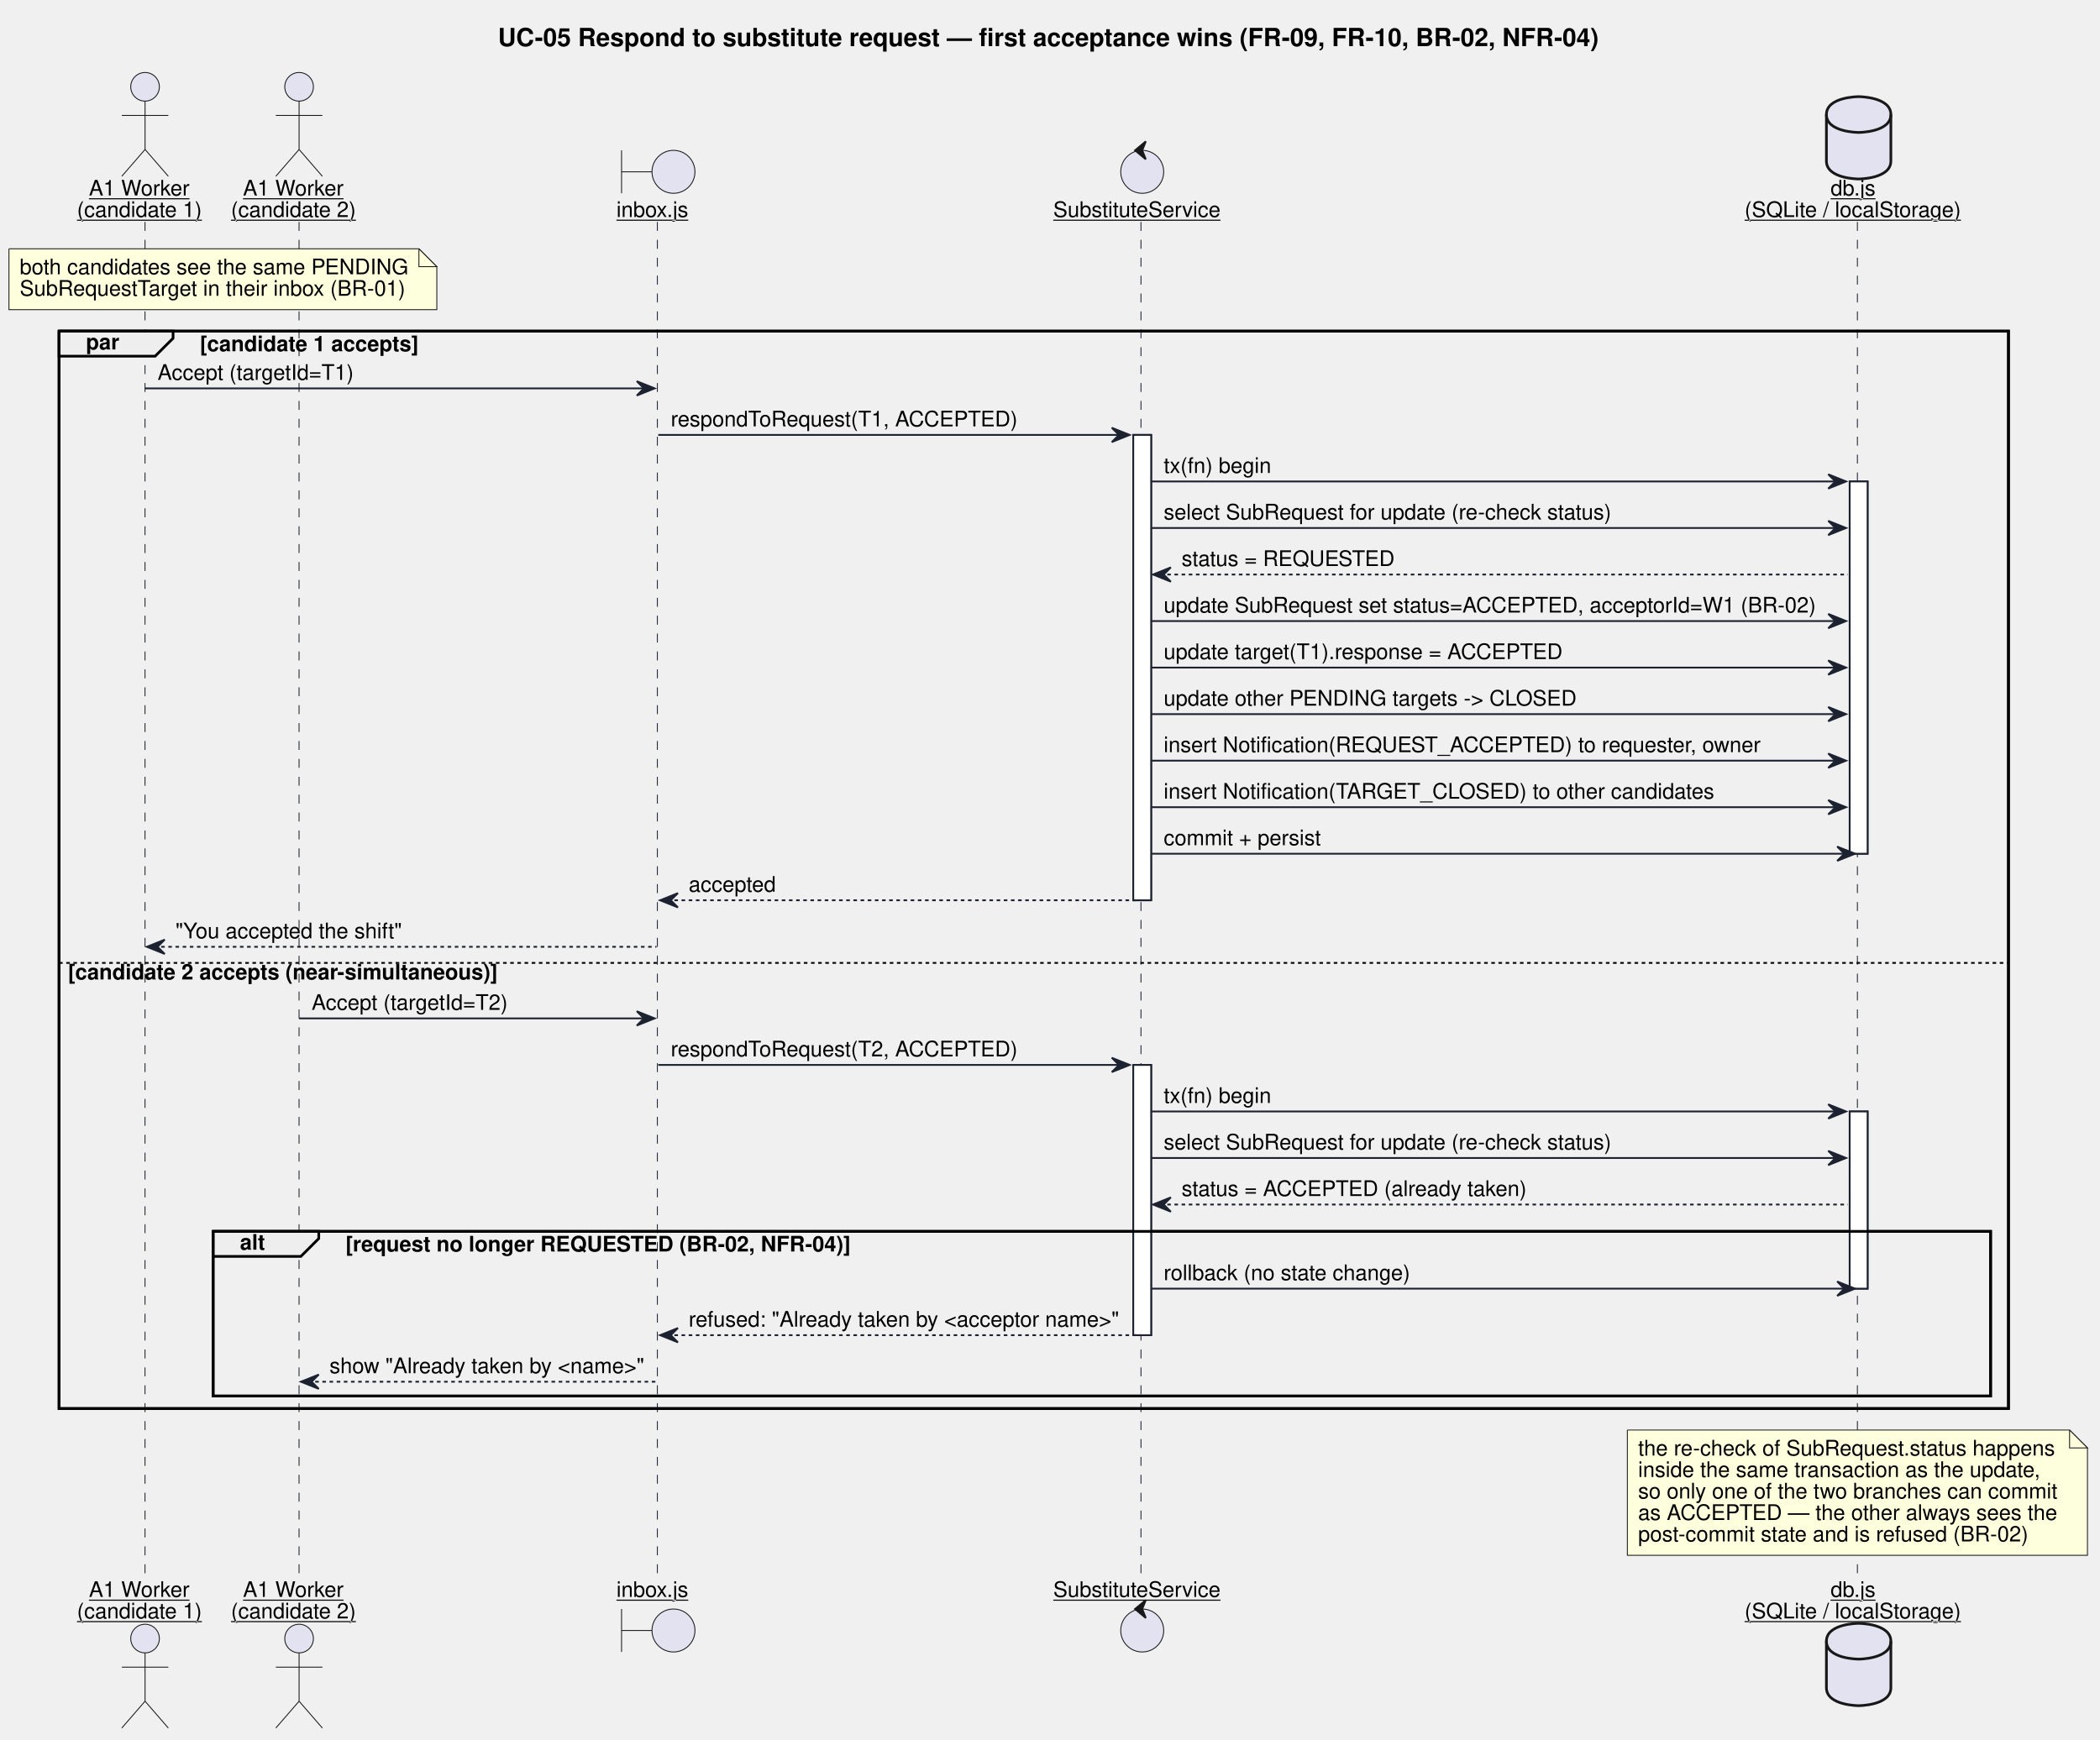
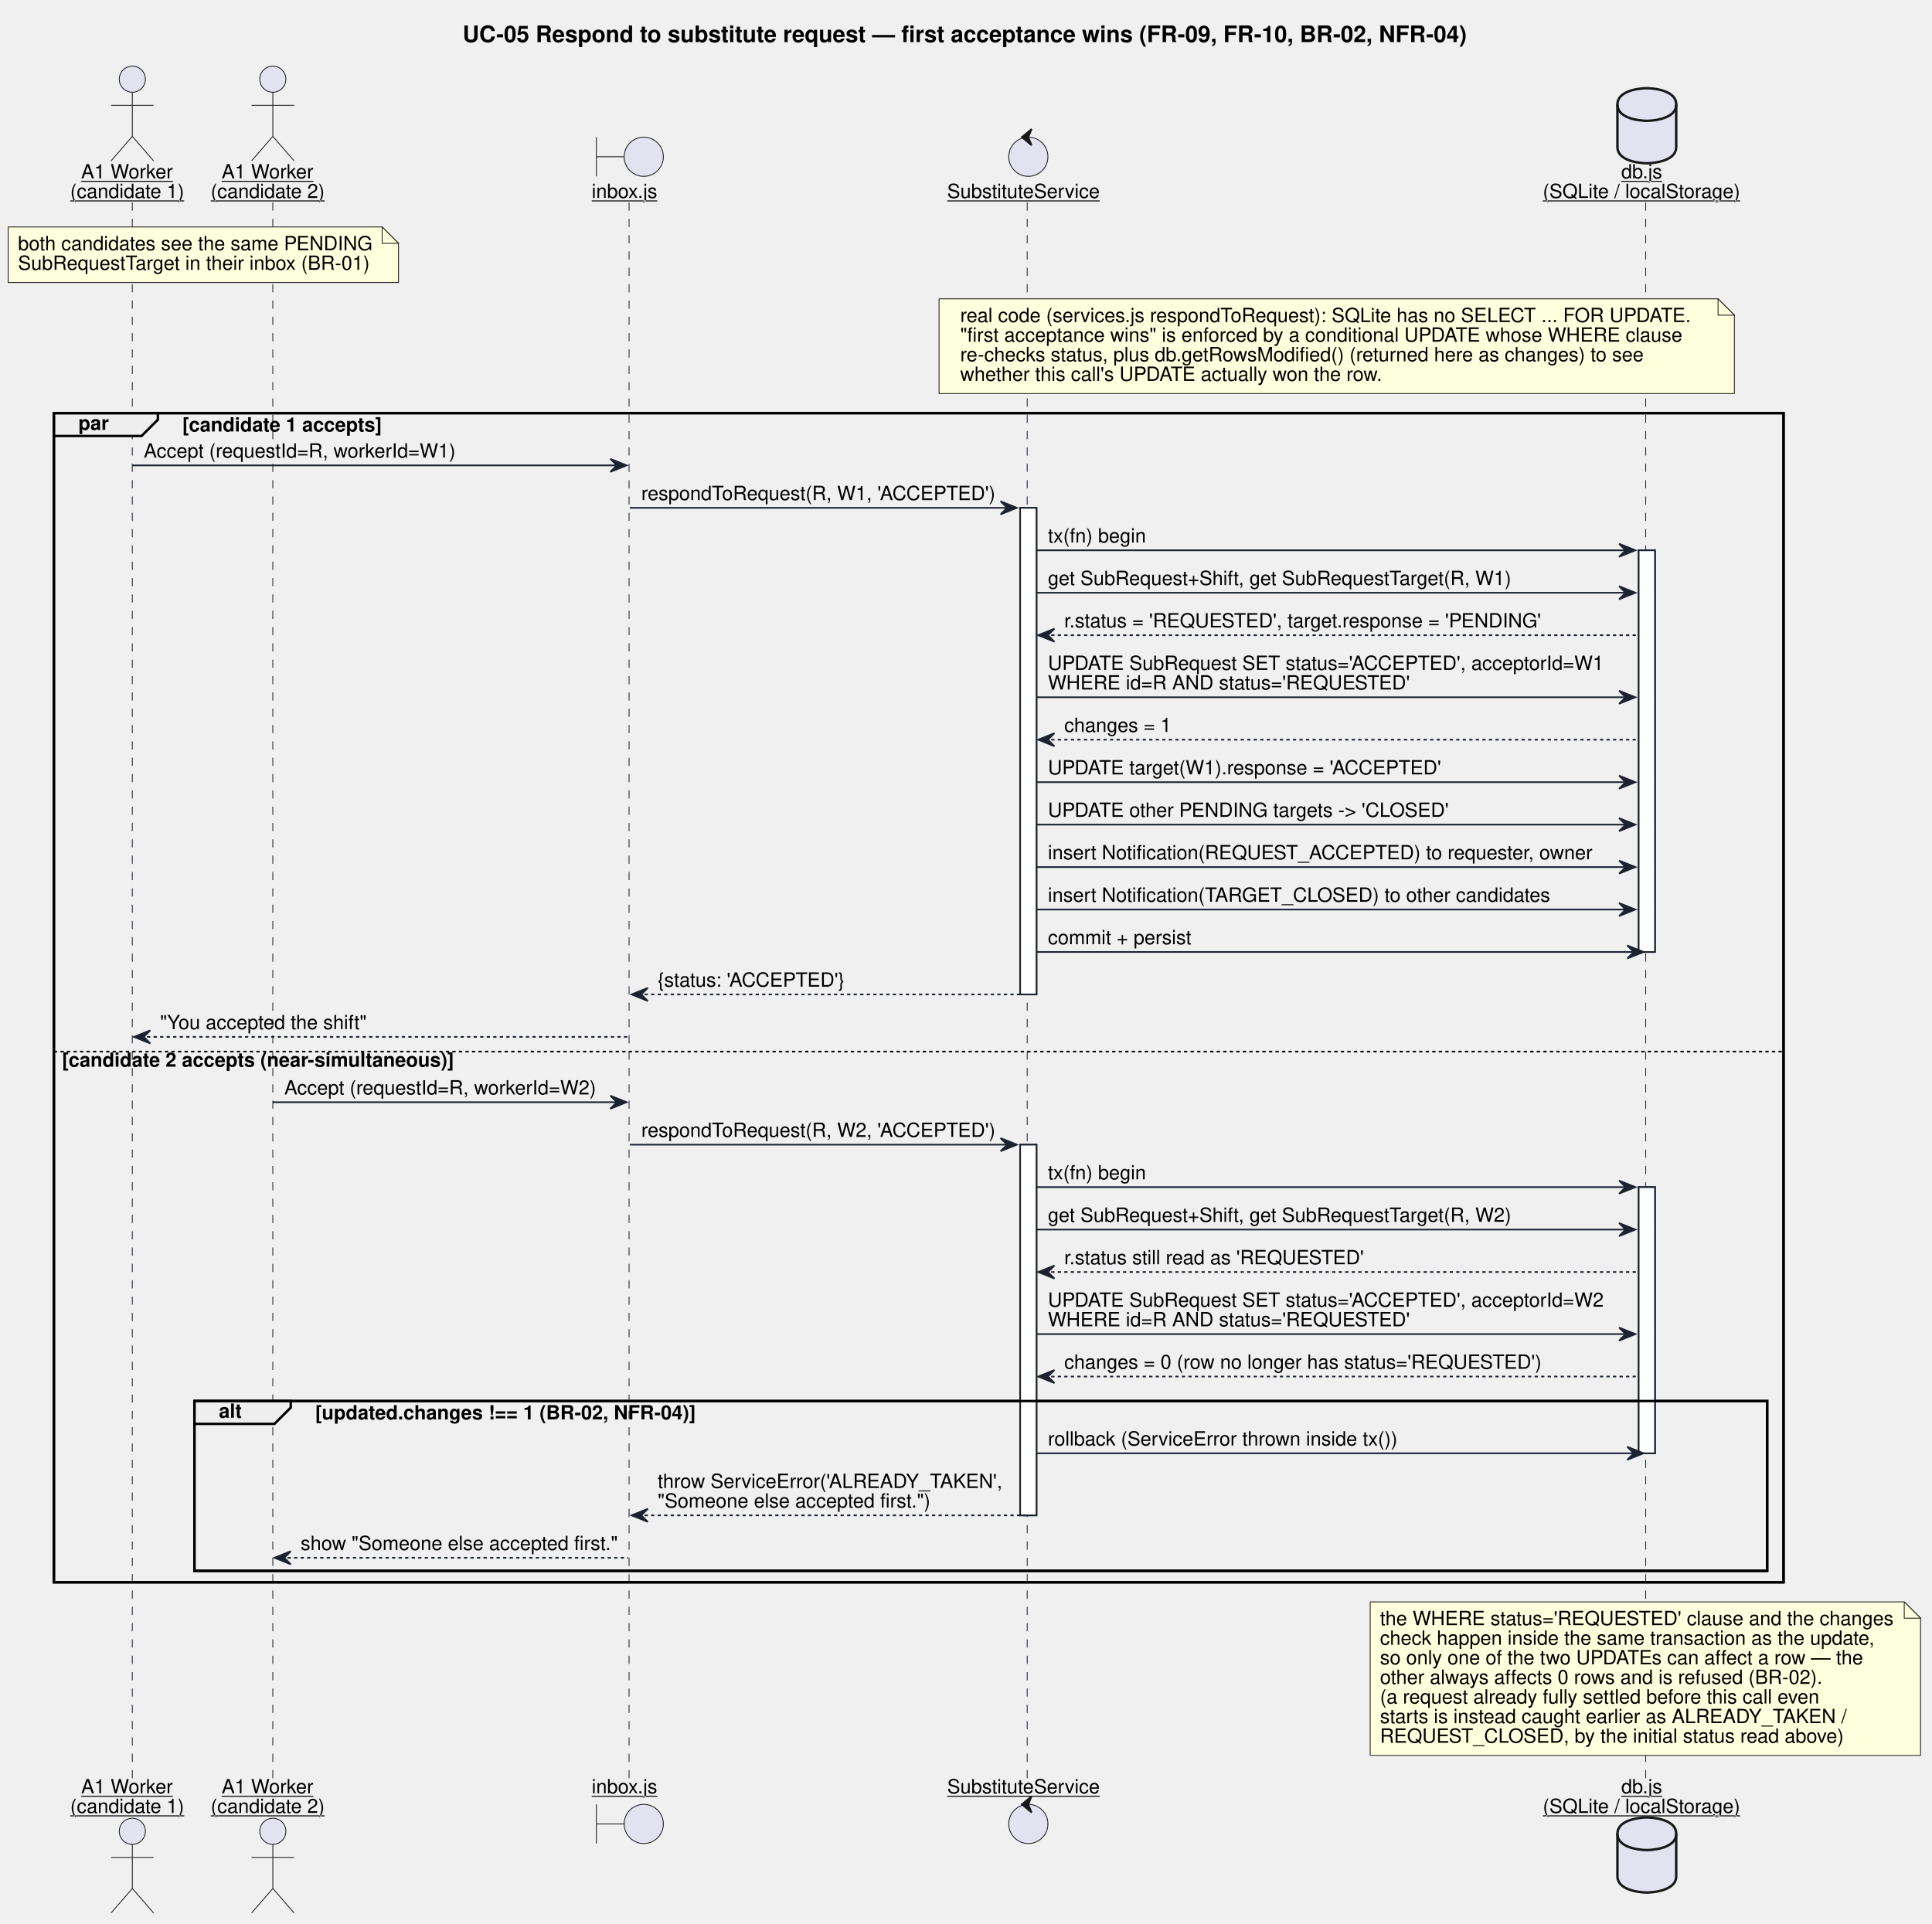
- <svg xmlns="http://www.w3.org/2000/svg" contentStyleType="text/css" data-diagram-type="SEQUENCE" height="972px" preserveAspectRatio="none" style="width:1173px;height:972px;background:#FFFFFF;" version="1.1" viewBox="0 0 1173 972" width="1173px" zoomAndPan="magnify">
+ <svg xmlns="http://www.w3.org/2000/svg" contentStyleType="text/css" data-diagram-type="SEQUENCE" height="1178px" preserveAspectRatio="none" style="width:1183px;height:1178px;background:#FFFFFF;" version="1.1" viewBox="0 0 1183 1178" width="1183px" zoomAndPan="magnify">
  <defs />
  <g>
-     <text fill="#000000" font-family="Helvetica" font-size="14" font-weight="bold" lengthAdjust="spacing" textLength="613.778" x="278.16" y="25.78">UC-05 Respond to substitute request — first acceptance wins (FR-09, FR-10, BR-02, NFR-04)</text>
-     <g>
-       <rect fill="#FFFFFF" height="260" style="stroke:#1C2230;stroke-width:1;" width="10" x="633.008" y="243" />
-     </g>
-     <g>
-       <rect fill="#FFFFFF" height="151" style="stroke:#1C2230;stroke-width:1;" width="10" x="633.008" y="595" />
-     </g>
-     <g>
-       <rect fill="#FFFFFF" height="208" style="stroke:#1C2230;stroke-width:1;" width="10" x="1033.184" y="269" />
-     </g>
-     <g>
-       <rect fill="#FFFFFF" height="99" style="stroke:#1C2230;stroke-width:1;" width="10" x="1033.184" y="621" />
-     </g>
-     <rect fill="none" height="602" style="stroke:#000000;stroke-width:1.5;" width="1088.878" x="33" y="185" />
-     <rect fill="none" height="92" style="stroke:#000000;stroke-width:1.5;" width="992.835" x="119.043" y="688" />
-     <g>
-       <rect fill="#000000" fill-opacity="0" height="760" width="8" x="77.022" y="124" />
-       <line style="stroke:#1C2230;stroke-width:0.5;stroke-dasharray:5.0,5.0;" x1="81" x2="81" y1="124" y2="884" />
-     </g>
-     <g>
-       <rect fill="#000000" fill-opacity="0" height="760" width="8" x="163.065" y="124" />
-       <line style="stroke:#1C2230;stroke-width:0.5;stroke-dasharray:5.0,5.0;" x1="167.043" x2="167.043" y1="124" y2="884" />
-     </g>
-     <g>
-       <rect fill="#000000" fill-opacity="0" height="760" width="8" x="363.684" y="124" />
-       <line style="stroke:#1C2230;stroke-width:0.5;stroke-dasharray:5.0,5.0;" x1="367.184" x2="367.184" y1="124" y2="884" />
-     </g>
-     <g>
-       <rect fill="#000000" fill-opacity="0" height="760" width="8" x="634.008" y="124" />
-       <line style="stroke:#1C2230;stroke-width:0.5;stroke-dasharray:5.0,5.0;" x1="637.317" x2="637.317" y1="124" y2="884" />
-     </g>
-     <g>
-       <rect fill="#000000" fill-opacity="0" height="760" width="8" x="1034.184" y="124" />
-       <line style="stroke:#1C2230;stroke-width:0.5;stroke-dasharray:5.0,5.0;" x1="1037.489" x2="1037.489" y1="124" y2="884" />
+     <text fill="#000000" font-family="Helvetica" font-size="14" font-weight="bold" lengthAdjust="spacing" textLength="613.778" x="283.308" y="25.78">UC-05 Respond to substitute request — first acceptance wins (FR-09, FR-10, BR-02, NFR-04)</text>
+     <g>
+       <rect fill="#FFFFFF" height="298" style="stroke:#1C2230;stroke-width:1;" width="10" x="624.668" y="311" />
+     </g>
+     <g>
+       <rect fill="#FFFFFF" height="227" style="stroke:#1C2230;stroke-width:1;" width="10" x="624.668" y="701" />
+     </g>
+     <g>
+       <rect fill="#FFFFFF" height="246" style="stroke:#1C2230;stroke-width:1;" width="10" x="1003.387" y="337" />
+     </g>
+     <g>
+       <rect fill="#FFFFFF" height="163" style="stroke:#1C2230;stroke-width:1;" width="10" x="1003.387" y="727" />
+     </g>
+     <rect fill="none" height="716" style="stroke:#000000;stroke-width:1.5;" width="1059.081" x="33" y="253" />
+     <rect fill="none" height="104" style="stroke:#000000;stroke-width:1.5;" width="963.038" x="119.043" y="858" />
+     <g>
+       <rect fill="#000000" fill-opacity="0" height="966" width="8" x="77.022" y="124" />
+       <line style="stroke:#1C2230;stroke-width:0.5;stroke-dasharray:5.0,5.0;" x1="81" x2="81" y1="124" y2="1090" />
+     </g>
+     <g>
+       <rect fill="#000000" fill-opacity="0" height="966" width="8" x="163.065" y="124" />
+       <line style="stroke:#1C2230;stroke-width:0.5;stroke-dasharray:5.0,5.0;" x1="167.043" x2="167.043" y1="124" y2="1090" />
+     </g>
+     <g>
+       <rect fill="#000000" fill-opacity="0" height="966" width="8" x="381.684" y="124" />
+       <line style="stroke:#1C2230;stroke-width:0.5;stroke-dasharray:5.0,5.0;" x1="385.184" x2="385.184" y1="124" y2="1090" />
+     </g>
+     <g>
+       <rect fill="#000000" fill-opacity="0" height="966" width="8" x="625.668" y="124" />
+       <line style="stroke:#1C2230;stroke-width:0.5;stroke-dasharray:5.0,5.0;" x1="628.977" x2="628.977" y1="124" y2="1090" />
+     </g>
+     <g>
+       <rect fill="#000000" fill-opacity="0" height="966" width="8" x="1004.387" y="124" />
+       <line style="stroke:#1C2230;stroke-width:0.5;stroke-dasharray:5.0,5.0;" x1="1007.692" x2="1007.692" y1="124" y2="1090" />
    </g>
    <g class="participant participant-head" data-participant="W1">
      <text fill="#000000" font-family="Helvetica" font-size="12" lengthAdjust="spacing" text-decoration="underline" textLength="56.678" x="49.683" y="109.24">A1 Worker</text>
      <text fill="#000000" font-family="Helvetica" font-size="12" lengthAdjust="spacing" text-decoration="underline" textLength="70.043" x="43" y="121.24">(candidate 1)</text>
      <ellipse cx="81.022" cy="48.5" fill="#E2E2F0" rx="8" ry="8" style="stroke:#181818;stroke-width:0.5;" />
      <path d="M81.022,56.5 L81.022,83.5 M68.022,64.5 L94.022,64.5 M81.022,83.5 L68.022,98.5 M81.022,83.5 L94.022,98.5" fill="none" style="stroke:#181818;stroke-width:0.5;" />
    </g>
    <g class="participant participant-tail" data-participant="W1">
-       <text fill="#000000" font-family="Helvetica" font-size="12" lengthAdjust="spacing" text-decoration="underline" textLength="56.678" x="49.683" y="892.24">A1 Worker</text>
-       <text fill="#000000" font-family="Helvetica" font-size="12" lengthAdjust="spacing" text-decoration="underline" textLength="70.043" x="43" y="904.24">(candidate 1)</text>
-       <ellipse cx="81.022" cy="915.5" fill="#E2E2F0" rx="8" ry="8" style="stroke:#181818;stroke-width:0.5;" />
-       <path d="M81.022,923.5 L81.022,950.5 M68.022,931.5 L94.022,931.5 M81.022,950.5 L68.022,965.5 M81.022,950.5 L94.022,965.5" fill="none" style="stroke:#181818;stroke-width:0.5;" />
+       <text fill="#000000" font-family="Helvetica" font-size="12" lengthAdjust="spacing" text-decoration="underline" textLength="56.678" x="49.683" y="1098.24">A1 Worker</text>
+       <text fill="#000000" font-family="Helvetica" font-size="12" lengthAdjust="spacing" text-decoration="underline" textLength="70.043" x="43" y="1110.24">(candidate 1)</text>
+       <ellipse cx="81.022" cy="1121.5" fill="#E2E2F0" rx="8" ry="8" style="stroke:#181818;stroke-width:0.5;" />
+       <path d="M81.022,1129.5 L81.022,1156.5 M68.022,1137.5 L94.022,1137.5 M81.022,1156.5 L68.022,1171.5 M81.022,1156.5 L94.022,1171.5" fill="none" style="stroke:#181818;stroke-width:0.5;" />
    </g>
    <g class="participant participant-head" data-participant="W2">
      <text fill="#000000" font-family="Helvetica" font-size="12" lengthAdjust="spacing" text-decoration="underline" textLength="56.678" x="135.726" y="109.24">A1 Worker</text>
      <text fill="#000000" font-family="Helvetica" font-size="12" lengthAdjust="spacing" text-decoration="underline" textLength="70.043" x="129.043" y="121.24">(candidate 2)</text>
      <ellipse cx="167.065" cy="48.5" fill="#E2E2F0" rx="8" ry="8" style="stroke:#181818;stroke-width:0.5;" />
      <path d="M167.065,56.5 L167.065,83.5 M154.065,64.5 L180.065,64.5 M167.065,83.5 L154.065,98.5 M167.065,83.5 L180.065,98.5" fill="none" style="stroke:#181818;stroke-width:0.5;" />
    </g>
    <g class="participant participant-tail" data-participant="W2">
-       <text fill="#000000" font-family="Helvetica" font-size="12" lengthAdjust="spacing" text-decoration="underline" textLength="56.678" x="135.726" y="892.24">A1 Worker</text>
-       <text fill="#000000" font-family="Helvetica" font-size="12" lengthAdjust="spacing" text-decoration="underline" textLength="70.043" x="129.043" y="904.24">(candidate 2)</text>
-       <ellipse cx="167.065" cy="915.5" fill="#E2E2F0" rx="8" ry="8" style="stroke:#181818;stroke-width:0.5;" />
-       <path d="M167.065,923.5 L167.065,950.5 M154.065,931.5 L180.065,931.5 M167.065,950.5 L154.065,965.5 M167.065,950.5 L180.065,965.5" fill="none" style="stroke:#181818;stroke-width:0.5;" />
+       <text fill="#000000" font-family="Helvetica" font-size="12" lengthAdjust="spacing" text-decoration="underline" textLength="56.678" x="135.726" y="1098.24">A1 Worker</text>
+       <text fill="#000000" font-family="Helvetica" font-size="12" lengthAdjust="spacing" text-decoration="underline" textLength="70.043" x="129.043" y="1110.24">(candidate 2)</text>
+       <ellipse cx="167.065" cy="1121.5" fill="#E2E2F0" rx="8" ry="8" style="stroke:#181818;stroke-width:0.5;" />
+       <path d="M167.065,1129.5 L167.065,1156.5 M154.065,1137.5 L180.065,1137.5 M167.065,1156.5 L154.065,1171.5 M167.065,1156.5 L180.065,1171.5" fill="none" style="stroke:#181818;stroke-width:0.5;" />
    </g>
    <g class="participant participant-head" data-participant="UI">
-       <text fill="#000000" font-family="Helvetica" font-size="12" lengthAdjust="spacing" text-decoration="underline" textLength="40.688" x="344.34" y="121.24">inbox.js</text>
-       <path d="M347.184,84 L347.184,108 M347.184,96 L364.184,96" fill="none" style="stroke:#181818;stroke-width:0.5;" />
-       <ellipse cx="376.184" cy="96" fill="#E2E2F0" rx="12" ry="12" style="stroke:#181818;stroke-width:0.5;" />
+       <text fill="#000000" font-family="Helvetica" font-size="12" lengthAdjust="spacing" text-decoration="underline" textLength="40.688" x="362.34" y="121.24">inbox.js</text>
+       <path d="M365.184,84 L365.184,108 M365.184,96 L382.184,96" fill="none" style="stroke:#181818;stroke-width:0.5;" />
+       <ellipse cx="394.184" cy="96" fill="#E2E2F0" rx="12" ry="12" style="stroke:#181818;stroke-width:0.5;" />
    </g>
    <g class="participant participant-tail" data-participant="UI">
-       <text fill="#000000" font-family="Helvetica" font-size="12" lengthAdjust="spacing" text-decoration="underline" textLength="40.688" x="344.34" y="892.24">inbox.js</text>
-       <path d="M347.184,899 L347.184,923 M347.184,911 L364.184,911" fill="none" style="stroke:#181818;stroke-width:0.5;" />
-       <ellipse cx="376.184" cy="911" fill="#E2E2F0" rx="12" ry="12" style="stroke:#181818;stroke-width:0.5;" />
+       <text fill="#000000" font-family="Helvetica" font-size="12" lengthAdjust="spacing" text-decoration="underline" textLength="40.688" x="362.34" y="1098.24">inbox.js</text>
+       <path d="M365.184,1105 L365.184,1129 M365.184,1117 L382.184,1117" fill="none" style="stroke:#181818;stroke-width:0.5;" />
+       <ellipse cx="394.184" cy="1117" fill="#E2E2F0" rx="12" ry="12" style="stroke:#181818;stroke-width:0.5;" />
    </g>
    <g class="participant participant-head" data-participant="Svc">
-       <text fill="#000000" font-family="Helvetica" font-size="12" lengthAdjust="spacing" text-decoration="underline" textLength="93.381" x="588.317" y="121.24">SubstituteService</text>
-       <ellipse cx="638.008" cy="96" fill="#E2E2F0" rx="12" ry="12" style="stroke:#181818;stroke-width:0.5;" />
-       <polygon fill="#181818" points="634.008,84,640.008,79,638.008,84,640.008,89,634.008,84" style="stroke:#181818;stroke-width:1;" />
+       <text fill="#000000" font-family="Helvetica" font-size="12" lengthAdjust="spacing" text-decoration="underline" textLength="93.381" x="579.977" y="121.24">SubstituteService</text>
+       <ellipse cx="629.668" cy="96" fill="#E2E2F0" rx="12" ry="12" style="stroke:#181818;stroke-width:0.5;" />
+       <polygon fill="#181818" points="625.668,84,631.668,79,629.668,84,631.668,89,625.668,84" style="stroke:#181818;stroke-width:1;" />
    </g>
    <g class="participant participant-tail" data-participant="Svc">
-       <text fill="#000000" font-family="Helvetica" font-size="12" lengthAdjust="spacing" text-decoration="underline" textLength="93.381" x="588.317" y="892.24">SubstituteService</text>
-       <ellipse cx="638.008" cy="911" fill="#E2E2F0" rx="12" ry="12" style="stroke:#181818;stroke-width:0.5;" />
-       <polygon fill="#181818" points="634.008,899,640.008,894,638.008,899,640.008,904,634.008,899" style="stroke:#181818;stroke-width:1;" />
+       <text fill="#000000" font-family="Helvetica" font-size="12" lengthAdjust="spacing" text-decoration="underline" textLength="93.381" x="579.977" y="1098.24">SubstituteService</text>
+       <ellipse cx="629.668" cy="1117" fill="#E2E2F0" rx="12" ry="12" style="stroke:#181818;stroke-width:0.5;" />
+       <polygon fill="#181818" points="625.668,1105,631.668,1100,629.668,1105,631.668,1110,625.668,1105" style="stroke:#181818;stroke-width:1;" />
    </g>
    <g class="participant participant-head" data-participant="DB">
-       <text fill="#000000" font-family="Helvetica" font-size="12" lengthAdjust="spacing" text-decoration="underline" textLength="25.348" x="1022.51" y="109.24">db.js</text>
-       <text fill="#000000" font-family="Helvetica" font-size="12" lengthAdjust="spacing" text-decoration="underline" textLength="121.389" x="974.489" y="121.24">(SQLite / localStorage)</text>
-       <path d="M1020.184,64 C1020.184,54 1038.184,54 1038.184,54 C1038.184,54 1056.184,54 1056.184,64 L1056.184,90 C1056.184,100 1038.184,100 1038.184,100 C1038.184,100 1020.184,100 1020.184,90 L1020.184,64" fill="#E2E2F0" style="stroke:#181818;stroke-width:1.5;" />
-       <path d="M1020.184,64 C1020.184,74 1038.184,74 1038.184,74 C1038.184,74 1056.184,74 1056.184,64" fill="none" style="stroke:#181818;stroke-width:1.5;" />
+       <text fill="#000000" font-family="Helvetica" font-size="12" lengthAdjust="spacing" text-decoration="underline" textLength="25.348" x="992.713" y="109.24">db.js</text>
+       <text fill="#000000" font-family="Helvetica" font-size="12" lengthAdjust="spacing" text-decoration="underline" textLength="121.389" x="944.692" y="121.24">(SQLite / localStorage)</text>
+       <path d="M990.387,64 C990.387,54 1008.387,54 1008.387,54 C1008.387,54 1026.387,54 1026.387,64 L1026.387,90 C1026.387,100 1008.387,100 1008.387,100 C1008.387,100 990.387,100 990.387,90 L990.387,64" fill="#E2E2F0" style="stroke:#181818;stroke-width:1.5;" />
+       <path d="M990.387,64 C990.387,74 1008.387,74 1008.387,74 C1008.387,74 1026.387,74 1026.387,64" fill="none" style="stroke:#181818;stroke-width:1.5;" />
    </g>
    <g class="participant participant-tail" data-participant="DB">
-       <text fill="#000000" font-family="Helvetica" font-size="12" lengthAdjust="spacing" text-decoration="underline" textLength="25.348" x="1022.51" y="892.24">db.js</text>
-       <text fill="#000000" font-family="Helvetica" font-size="12" lengthAdjust="spacing" text-decoration="underline" textLength="121.389" x="974.489" y="904.24">(SQLite / localStorage)</text>
-       <path d="M1020.184,917 C1020.184,907 1038.184,907 1038.184,907 C1038.184,907 1056.184,907 1056.184,917 L1056.184,943 C1056.184,953 1038.184,953 1038.184,953 C1038.184,953 1020.184,953 1020.184,943 L1020.184,917" fill="#E2E2F0" style="stroke:#181818;stroke-width:1.5;" />
-       <path d="M1020.184,917 C1020.184,927 1038.184,927 1038.184,927 C1038.184,927 1056.184,927 1056.184,917" fill="none" style="stroke:#181818;stroke-width:1.5;" />
-     </g>
-     <g>
-       <rect fill="#FFFFFF" height="260" style="stroke:#1C2230;stroke-width:1;" width="10" x="633.008" y="243" />
-     </g>
-     <g>
-       <rect fill="#FFFFFF" height="151" style="stroke:#1C2230;stroke-width:1;" width="10" x="633.008" y="595" />
-     </g>
-     <g>
-       <rect fill="#FFFFFF" height="208" style="stroke:#1C2230;stroke-width:1;" width="10" x="1033.184" y="269" />
-     </g>
-     <g>
-       <rect fill="#FFFFFF" height="99" style="stroke:#1C2230;stroke-width:1;" width="10" x="1033.184" y="621" />
+       <text fill="#000000" font-family="Helvetica" font-size="12" lengthAdjust="spacing" text-decoration="underline" textLength="25.348" x="992.713" y="1098.24">db.js</text>
+       <text fill="#000000" font-family="Helvetica" font-size="12" lengthAdjust="spacing" text-decoration="underline" textLength="121.389" x="944.692" y="1110.24">(SQLite / localStorage)</text>
+       <path d="M990.387,1123 C990.387,1113 1008.387,1113 1008.387,1113 C1008.387,1113 1026.387,1113 1026.387,1123 L1026.387,1149 C1026.387,1159 1008.387,1159 1008.387,1159 C1008.387,1159 990.387,1159 990.387,1149 L990.387,1123" fill="#E2E2F0" style="stroke:#181818;stroke-width:1.5;" />
+       <path d="M990.387,1123 C990.387,1133 1008.387,1133 1008.387,1133 C1008.387,1133 1026.387,1133 1026.387,1123" fill="none" style="stroke:#181818;stroke-width:1.5;" />
+     </g>
+     <g>
+       <rect fill="#FFFFFF" height="298" style="stroke:#1C2230;stroke-width:1;" width="10" x="624.668" y="311" />
+     </g>
+     <g>
+       <rect fill="#FFFFFF" height="227" style="stroke:#1C2230;stroke-width:1;" width="10" x="624.668" y="701" />
+     </g>
+     <g>
+       <rect fill="#FFFFFF" height="246" style="stroke:#1C2230;stroke-width:1;" width="10" x="1003.387" y="337" />
+     </g>
+     <g>
+       <rect fill="#FFFFFF" height="163" style="stroke:#1C2230;stroke-width:1;" width="10" x="1003.387" y="727" />
    </g>
    <path d="M5,139 L5,173 L244,173 L244,149 L234,139 L5,139" fill="#FEFFDD" style="stroke:#181818;stroke-width:0.5;" />
    <path d="M234,139 L234,149 L244,149 L234,139" fill="#FEFFDD" style="stroke:#181818;stroke-width:0.5;" />
    <text fill="#000000" font-family="Helvetica" font-size="12" lengthAdjust="spacing" textLength="218.115" x="11" y="153.24">both candidates see the same PENDING</text>
    <text fill="#000000" font-family="Helvetica" font-size="12" lengthAdjust="spacing" textLength="217.441" x="11" y="165.24">SubRequestTarget in their inbox (BR-01)</text>
-     <path d="M33,185 L96.674,185 L96.674,189 L86.674,199 L33,199 L33,185" fill="#EEEEEE" style="stroke:#000000;stroke-width:1.5;" />
-     <rect fill="none" height="602" style="stroke:#000000;stroke-width:1.5;" width="1088.878" x="33" y="185" />
-     <text fill="#000000" font-family="Helvetica" font-size="12" font-weight="bold" lengthAdjust="spacing" textLength="18.674" x="48" y="195.24">par</text>
-     <text fill="#000000" font-family="Helvetica" font-size="12" font-weight="bold" lengthAdjust="spacing" textLength="122.045" x="111.674" y="196.24">[candidate 1 accepts]</text>
+     <path d="M575,183 L575,241 L1062,241 L1062,193 L1052,183 L575,183" fill="#FEFFDD" style="stroke:#181818;stroke-width:0.5;" />
+     <path d="M1052,183 L1052,193 L1062,193 L1052,183" fill="#FEFFDD" style="stroke:#181818;stroke-width:0.5;" />
+     <text fill="#000000" font-family="Helvetica" font-size="12" lengthAdjust="spacing" textLength="452.174" x="587.965" y="197.24">real code (services.js respondToRequest): SQLite has no SELECT ... FOR UPDATE.</text>
+     <text fill="#000000" font-family="Helvetica" font-size="12" lengthAdjust="spacing" textLength="444.709" x="587.965" y="209.24">"first acceptance wins" is enforced by a conditional UPDATE whose WHERE clause</text>
+     <text fill="#000000" font-family="Helvetica" font-size="12" lengthAdjust="spacing" textLength="420.205" x="587.965" y="221.24">re-checks status, plus db.getRowsModified() (returned here as changes) to see</text>
+     <text fill="#000000" font-family="Helvetica" font-size="12" lengthAdjust="spacing" textLength="261.727" x="587.965" y="233.24">whether this call's UPDATE actually won the row.</text>
+     <path d="M33,253 L96.674,253 L96.674,257 L86.674,267 L33,267 L33,253" fill="#EEEEEE" style="stroke:#000000;stroke-width:1.5;" />
+     <rect fill="none" height="716" style="stroke:#000000;stroke-width:1.5;" width="1059.081" x="33" y="253" />
+     <text fill="#000000" font-family="Helvetica" font-size="12" font-weight="bold" lengthAdjust="spacing" textLength="18.674" x="48" y="263.24">par</text>
+     <text fill="#000000" font-family="Helvetica" font-size="12" font-weight="bold" lengthAdjust="spacing" textLength="122.045" x="111.674" y="264.24">[candidate 1 accepts]</text>
    <g class="message" data-participant-1="W1" data-participant-2="UI">
-       <polygon fill="#1C2230" points="355.684,213,365.684,217,355.684,221,359.684,217" style="stroke:#1C2230;stroke-width:1;" />
-       <line style="stroke:#1C2230;stroke-width:1;" x1="81.022" x2="361.684" y1="217" y2="217" />
-       <text fill="#000000" font-family="Helvetica" font-size="12" lengthAdjust="spacing" textLength="109.717" x="88.022" y="212.24">Accept (targetId=T1)</text>
+       <polygon fill="#1C2230" points="373.684,281,383.684,285,373.684,289,377.684,285" style="stroke:#1C2230;stroke-width:1;" />
+       <line style="stroke:#1C2230;stroke-width:1;" x1="81.022" x2="379.684" y1="285" y2="285" />
+       <text fill="#000000" font-family="Helvetica" font-size="12" lengthAdjust="spacing" textLength="191.408" x="88.022" y="280.24">Accept (requestId=R, workerId=W1)</text>
    </g>
    <g class="message" data-participant-1="UI" data-participant-2="Svc">
-       <polygon fill="#1C2230" points="621.008,239,631.008,243,621.008,247,625.008,243" style="stroke:#1C2230;stroke-width:1;" />
-       <line style="stroke:#1C2230;stroke-width:1;" x1="367.684" x2="627.008" y1="243" y2="243" />
-       <text fill="#000000" font-family="Helvetica" font-size="12" lengthAdjust="spacing" textLength="196.072" x="374.684" y="238.24">respondToRequest(T1, ACCEPTED)</text>
-     </g>
-     <g class="message" data-participant-1="Svc" data-participant-2="DB">
-       <polygon fill="#1C2230" points="1021.184,265,1031.184,269,1021.184,273,1025.184,269" style="stroke:#1C2230;stroke-width:1;" />
-       <line style="stroke:#1C2230;stroke-width:1;" x1="643.008" x2="1027.184" y1="269" y2="269" />
-       <text fill="#000000" font-family="Helvetica" font-size="12" lengthAdjust="spacing" textLength="60.029" x="650.008" y="264.24">tx(fn) begin</text>
-     </g>
-     <g class="message" data-participant-1="Svc" data-participant-2="DB">
-       <polygon fill="#1C2230" points="1021.184,291,1031.184,295,1021.184,299,1025.184,295" style="stroke:#1C2230;stroke-width:1;" />
-       <line style="stroke:#1C2230;stroke-width:1;" x1="643.008" x2="1027.184" y1="295" y2="295" />
-       <text fill="#000000" font-family="Helvetica" font-size="12" lengthAdjust="spacing" textLength="250.793" x="650.008" y="290.24">select SubRequest for update (re-check status)</text>
-     </g>
-     <g class="message" data-participant-1="DB" data-participant-2="Svc">
-       <polygon fill="#1C2230" points="654.008,317,644.008,321,654.008,325,650.008,321" style="stroke:#1C2230;stroke-width:1;" />
-       <line style="stroke:#1C2230;stroke-width:1;stroke-dasharray:2.0,2.0;" x1="648.008" x2="1032.184" y1="321" y2="321" />
-       <text fill="#000000" font-family="Helvetica" font-size="12" lengthAdjust="spacing" textLength="120.369" x="660.008" y="316.24">status = REQUESTED</text>
-     </g>
-     <g class="message" data-participant-1="Svc" data-participant-2="DB">
-       <polygon fill="#1C2230" points="1021.184,343,1031.184,347,1021.184,351,1025.184,347" style="stroke:#1C2230;stroke-width:1;" />
-       <line style="stroke:#1C2230;stroke-width:1;" x1="643.008" x2="1027.184" y1="347" y2="347" />
-       <text fill="#000000" font-family="Helvetica" font-size="12" lengthAdjust="spacing" textLength="366.176" x="650.008" y="342.24">update SubRequest set status=ACCEPTED, acceptorId=W1 (BR-02)</text>
-     </g>
-     <g class="message" data-participant-1="Svc" data-participant-2="DB">
-       <polygon fill="#1C2230" points="1021.184,369,1031.184,373,1021.184,377,1025.184,373" style="stroke:#1C2230;stroke-width:1;" />
-       <line style="stroke:#1C2230;stroke-width:1;" x1="643.008" x2="1027.184" y1="373" y2="373" />
-       <text fill="#000000" font-family="Helvetica" font-size="12" lengthAdjust="spacing" textLength="224.438" x="650.008" y="368.24">update target(T1).response = ACCEPTED</text>
-     </g>
-     <g class="message" data-participant-1="Svc" data-participant-2="DB">
-       <polygon fill="#1C2230" points="1021.184,395,1031.184,399,1021.184,403,1025.184,399" style="stroke:#1C2230;stroke-width:1;" />
-       <line style="stroke:#1C2230;stroke-width:1;" x1="643.008" x2="1027.184" y1="399" y2="399" />
-       <text fill="#000000" font-family="Helvetica" font-size="12" lengthAdjust="spacing" textLength="232.435" x="650.008" y="394.24">update other PENDING targets -&gt; CLOSED</text>
-     </g>
-     <g class="message" data-participant-1="Svc" data-participant-2="DB">
-       <polygon fill="#1C2230" points="1021.184,421,1031.184,425,1021.184,429,1025.184,425" style="stroke:#1C2230;stroke-width:1;" />
-       <line style="stroke:#1C2230;stroke-width:1;" x1="643.008" x2="1027.184" y1="425" y2="425" />
-       <text fill="#000000" font-family="Helvetica" font-size="12" lengthAdjust="spacing" textLength="336.779" x="650.008" y="420.24">insert Notification(REQUEST_ACCEPTED) to requester, owner</text>
-     </g>
-     <g class="message" data-participant-1="Svc" data-participant-2="DB">
-       <polygon fill="#1C2230" points="1021.184,447,1031.184,451,1021.184,455,1025.184,451" style="stroke:#1C2230;stroke-width:1;" />
-       <line style="stroke:#1C2230;stroke-width:1;" x1="643.008" x2="1027.184" y1="451" y2="451" />
-       <text fill="#000000" font-family="Helvetica" font-size="12" lengthAdjust="spacing" textLength="310.125" x="650.008" y="446.24">insert Notification(TARGET_CLOSED) to other candidates</text>
-     </g>
-     <g class="message" data-participant-1="Svc" data-participant-2="DB">
-       <polygon fill="#1C2230" points="1026.184,473,1036.184,477,1026.184,481,1030.184,477" style="stroke:#1C2230;stroke-width:1;" />
-       <line style="stroke:#1C2230;stroke-width:1;" x1="643.008" x2="1032.184" y1="477" y2="477" />
-       <text fill="#000000" font-family="Helvetica" font-size="12" lengthAdjust="spacing" textLength="87.686" x="650.008" y="472.24">commit + persist</text>
+       <polygon fill="#1C2230" points="612.668,307,622.668,311,612.668,315,616.668,311" style="stroke:#1C2230;stroke-width:1;" />
+       <line style="stroke:#1C2230;stroke-width:1;" x1="385.684" x2="618.668" y1="311" y2="311" />
+       <text fill="#000000" font-family="Helvetica" font-size="12" lengthAdjust="spacing" textLength="219.984" x="392.684" y="306.24">respondToRequest(R, W1, 'ACCEPTED')</text>
+     </g>
+     <g class="message" data-participant-1="Svc" data-participant-2="DB">
+       <polygon fill="#1C2230" points="991.387,333,1001.387,337,991.387,341,995.387,337" style="stroke:#1C2230;stroke-width:1;" />
+       <line style="stroke:#1C2230;stroke-width:1;" x1="634.668" x2="997.387" y1="337" y2="337" />
+       <text fill="#000000" font-family="Helvetica" font-size="12" lengthAdjust="spacing" textLength="60.029" x="641.668" y="332.24">tx(fn) begin</text>
+     </g>
+     <g class="message" data-participant-1="Svc" data-participant-2="DB">
+       <polygon fill="#1C2230" points="991.387,359,1001.387,363,991.387,367,995.387,363" style="stroke:#1C2230;stroke-width:1;" />
+       <line style="stroke:#1C2230;stroke-width:1;" x1="634.668" x2="997.387" y1="363" y2="363" />
+       <text fill="#000000" font-family="Helvetica" font-size="12" lengthAdjust="spacing" textLength="285.82" x="641.668" y="358.24">get SubRequest+Shift, get SubRequestTarget(R, W1)</text>
+     </g>
+     <g class="message" data-participant-1="DB" data-participant-2="Svc">
+       <polygon fill="#1C2230" points="645.668,385,635.668,389,645.668,393,641.668,389" style="stroke:#1C2230;stroke-width:1;" />
+       <line style="stroke:#1C2230;stroke-width:1;stroke-dasharray:2.0,2.0;" x1="639.668" x2="1002.387" y1="389" y2="389" />
+       <text fill="#000000" font-family="Helvetica" font-size="12" lengthAdjust="spacing" textLength="295.266" x="651.668" y="384.24">r.status = 'REQUESTED', target.response = 'PENDING'</text>
+     </g>
+     <g class="message" data-participant-1="Svc" data-participant-2="DB">
+       <polygon fill="#1C2230" points="991.387,423,1001.387,427,991.387,431,995.387,427" style="stroke:#1C2230;stroke-width:1;" />
+       <line style="stroke:#1C2230;stroke-width:1;" x1="634.668" x2="997.387" y1="427" y2="427" />
+       <text fill="#000000" font-family="Helvetica" font-size="12" lengthAdjust="spacing" textLength="344.719" x="641.668" y="410.24">UPDATE SubRequest SET status='ACCEPTED', acceptorId=W1</text>
+       <text fill="#000000" font-family="Helvetica" font-size="12" lengthAdjust="spacing" textLength="223.301" x="641.668" y="422.24">WHERE id=R AND status='REQUESTED'</text>
+     </g>
+     <g class="message" data-participant-1="DB" data-participant-2="Svc">
+       <polygon fill="#1C2230" points="645.668,449,635.668,453,645.668,457,641.668,453" style="stroke:#1C2230;stroke-width:1;" />
+       <line style="stroke:#1C2230;stroke-width:1;stroke-dasharray:2.0,2.0;" x1="639.668" x2="1002.387" y1="453" y2="453" />
+       <text fill="#000000" font-family="Helvetica" font-size="12" lengthAdjust="spacing" textLength="65.719" x="651.668" y="448.24">changes = 1</text>
+     </g>
+     <g class="message" data-participant-1="Svc" data-participant-2="DB">
+       <polygon fill="#1C2230" points="991.387,475,1001.387,479,991.387,483,995.387,479" style="stroke:#1C2230;stroke-width:1;" />
+       <line style="stroke:#1C2230;stroke-width:1;" x1="634.668" x2="997.387" y1="479" y2="479" />
+       <text fill="#000000" font-family="Helvetica" font-size="12" lengthAdjust="spacing" textLength="244.986" x="641.668" y="474.24">UPDATE target(W1).response = 'ACCEPTED'</text>
+     </g>
+     <g class="message" data-participant-1="Svc" data-participant-2="DB">
+       <polygon fill="#1C2230" points="991.387,501,1001.387,505,991.387,509,995.387,505" style="stroke:#1C2230;stroke-width:1;" />
+       <line style="stroke:#1C2230;stroke-width:1;" x1="634.668" x2="997.387" y1="505" y2="505" />
+       <text fill="#000000" font-family="Helvetica" font-size="12" lengthAdjust="spacing" textLength="248.988" x="641.668" y="500.24">UPDATE other PENDING targets -&gt; 'CLOSED'</text>
+     </g>
+     <g class="message" data-participant-1="Svc" data-participant-2="DB">
+       <polygon fill="#1C2230" points="991.387,527,1001.387,531,991.387,535,995.387,531" style="stroke:#1C2230;stroke-width:1;" />
+       <line style="stroke:#1C2230;stroke-width:1;" x1="634.668" x2="997.387" y1="531" y2="531" />
+       <text fill="#000000" font-family="Helvetica" font-size="12" lengthAdjust="spacing" textLength="336.779" x="641.668" y="526.24">insert Notification(REQUEST_ACCEPTED) to requester, owner</text>
+     </g>
+     <g class="message" data-participant-1="Svc" data-participant-2="DB">
+       <polygon fill="#1C2230" points="991.387,553,1001.387,557,991.387,561,995.387,557" style="stroke:#1C2230;stroke-width:1;" />
+       <line style="stroke:#1C2230;stroke-width:1;" x1="634.668" x2="997.387" y1="557" y2="557" />
+       <text fill="#000000" font-family="Helvetica" font-size="12" lengthAdjust="spacing" textLength="310.125" x="641.668" y="552.24">insert Notification(TARGET_CLOSED) to other candidates</text>
+     </g>
+     <g class="message" data-participant-1="Svc" data-participant-2="DB">
+       <polygon fill="#1C2230" points="996.387,579,1006.387,583,996.387,587,1000.387,583" style="stroke:#1C2230;stroke-width:1;" />
+       <line style="stroke:#1C2230;stroke-width:1;" x1="634.668" x2="1002.387" y1="583" y2="583" />
+       <text fill="#000000" font-family="Helvetica" font-size="12" lengthAdjust="spacing" textLength="87.686" x="641.668" y="578.24">commit + persist</text>
    </g>
    <g class="message" data-participant-1="Svc" data-participant-2="UI">
-       <polygon fill="#1C2230" points="378.684,499,368.684,503,378.684,507,374.684,503" style="stroke:#1C2230;stroke-width:1;" />
-       <line style="stroke:#1C2230;stroke-width:1;stroke-dasharray:2.0,2.0;" x1="372.684" x2="637.008" y1="503" y2="503" />
-       <text fill="#000000" font-family="Helvetica" font-size="12" lengthAdjust="spacing" textLength="48.703" x="384.684" y="498.24">accepted</text>
+       <polygon fill="#1C2230" points="396.684,605,386.684,609,396.684,613,392.684,609" style="stroke:#1C2230;stroke-width:1;" />
+       <line style="stroke:#1C2230;stroke-width:1;stroke-dasharray:2.0,2.0;" x1="390.684" x2="628.668" y1="609" y2="609" />
+       <text fill="#000000" font-family="Helvetica" font-size="12" lengthAdjust="spacing" textLength="116.625" x="402.684" y="604.24">{status: 'ACCEPTED'}</text>
    </g>
    <g class="message" data-participant-1="UI" data-participant-2="W1">
-       <polygon fill="#1C2230" points="92.022,525,82.022,529,92.022,533,88.022,529" style="stroke:#1C2230;stroke-width:1;" />
-       <line style="stroke:#1C2230;stroke-width:1;stroke-dasharray:2.0,2.0;" x1="86.022" x2="366.684" y1="529" y2="529" />
-       <text fill="#000000" font-family="Helvetica" font-size="12" lengthAdjust="spacing" textLength="127.266" x="98.022" y="524.24">"You accepted the shift"</text>
-     </g>
-     <line style="stroke:#000000;stroke-width:1;stroke-dasharray:2.0,2.0;" x1="33" x2="1121.878" y1="538" y2="538" />
-     <text fill="#000000" font-family="Helvetica" font-size="12" font-weight="bold" lengthAdjust="spacing" textLength="240.065" x="38" y="547.24">[candidate 2 accepts (near-simultaneous)]</text>
+       <polygon fill="#1C2230" points="92.022,631,82.022,635,92.022,639,88.022,635" style="stroke:#1C2230;stroke-width:1;" />
+       <line style="stroke:#1C2230;stroke-width:1;stroke-dasharray:2.0,2.0;" x1="86.022" x2="384.684" y1="635" y2="635" />
+       <text fill="#000000" font-family="Helvetica" font-size="12" lengthAdjust="spacing" textLength="127.266" x="98.022" y="630.24">"You accepted the shift"</text>
+     </g>
+     <line style="stroke:#000000;stroke-width:1;stroke-dasharray:2.0,2.0;" x1="33" x2="1092.081" y1="644" y2="644" />
+     <text fill="#000000" font-family="Helvetica" font-size="12" font-weight="bold" lengthAdjust="spacing" textLength="240.065" x="38" y="653.24">[candidate 2 accepts (near-simultaneous)]</text>
    <g class="message" data-participant-1="W2" data-participant-2="UI">
-       <polygon fill="#1C2230" points="355.684,565,365.684,569,355.684,573,359.684,569" style="stroke:#1C2230;stroke-width:1;" />
-       <line style="stroke:#1C2230;stroke-width:1;" x1="167.065" x2="361.684" y1="569" y2="569" />
-       <text fill="#000000" font-family="Helvetica" font-size="12" lengthAdjust="spacing" textLength="109.717" x="174.065" y="564.24">Accept (targetId=T2)</text>
+       <polygon fill="#1C2230" points="373.684,671,383.684,675,373.684,679,377.684,675" style="stroke:#1C2230;stroke-width:1;" />
+       <line style="stroke:#1C2230;stroke-width:1;" x1="167.065" x2="379.684" y1="675" y2="675" />
+       <text fill="#000000" font-family="Helvetica" font-size="12" lengthAdjust="spacing" textLength="191.408" x="174.065" y="670.24">Accept (requestId=R, workerId=W2)</text>
    </g>
    <g class="message" data-participant-1="UI" data-participant-2="Svc">
-       <polygon fill="#1C2230" points="621.008,591,631.008,595,621.008,599,625.008,595" style="stroke:#1C2230;stroke-width:1;" />
-       <line style="stroke:#1C2230;stroke-width:1;" x1="367.684" x2="627.008" y1="595" y2="595" />
-       <text fill="#000000" font-family="Helvetica" font-size="12" lengthAdjust="spacing" textLength="196.072" x="374.684" y="590.24">respondToRequest(T2, ACCEPTED)</text>
-     </g>
-     <g class="message" data-participant-1="Svc" data-participant-2="DB">
-       <polygon fill="#1C2230" points="1021.184,617,1031.184,621,1021.184,625,1025.184,621" style="stroke:#1C2230;stroke-width:1;" />
-       <line style="stroke:#1C2230;stroke-width:1;" x1="643.008" x2="1027.184" y1="621" y2="621" />
-       <text fill="#000000" font-family="Helvetica" font-size="12" lengthAdjust="spacing" textLength="60.029" x="650.008" y="616.24">tx(fn) begin</text>
-     </g>
-     <g class="message" data-participant-1="Svc" data-participant-2="DB">
-       <polygon fill="#1C2230" points="1021.184,643,1031.184,647,1021.184,651,1025.184,647" style="stroke:#1C2230;stroke-width:1;" />
-       <line style="stroke:#1C2230;stroke-width:1;" x1="643.008" x2="1027.184" y1="647" y2="647" />
-       <text fill="#000000" font-family="Helvetica" font-size="12" lengthAdjust="spacing" textLength="250.793" x="650.008" y="642.24">select SubRequest for update (re-check status)</text>
-     </g>
-     <g class="message" data-participant-1="DB" data-participant-2="Svc">
-       <polygon fill="#1C2230" points="654.008,669,644.008,673,654.008,677,650.008,673" style="stroke:#1C2230;stroke-width:1;" />
-       <line style="stroke:#1C2230;stroke-width:1;stroke-dasharray:2.0,2.0;" x1="648.008" x2="1032.184" y1="673" y2="673" />
-       <text fill="#000000" font-family="Helvetica" font-size="12" lengthAdjust="spacing" textLength="194.408" x="660.008" y="668.24">status = ACCEPTED (already taken)</text>
-     </g>
-     <path d="M119.043,688 L178.047,688 L178.047,692 L168.047,702 L119.043,702 L119.043,688" fill="#EEEEEE" style="stroke:#000000;stroke-width:1.5;" />
-     <rect fill="none" height="92" style="stroke:#000000;stroke-width:1.5;" width="992.835" x="119.043" y="688" />
-     <text fill="#000000" font-family="Helvetica" font-size="12" font-weight="bold" lengthAdjust="spacing" textLength="14.004" x="134.043" y="698.24">alt</text>
-     <text fill="#000000" font-family="Helvetica" font-size="12" font-weight="bold" lengthAdjust="spacing" textLength="282.023" x="193.047" y="699.24">[request no longer REQUESTED (BR-02, NFR-04)]</text>
-     <g class="message" data-participant-1="Svc" data-participant-2="DB">
-       <polygon fill="#1C2230" points="1026.184,716,1036.184,720,1026.184,724,1030.184,720" style="stroke:#1C2230;stroke-width:1;" />
-       <line style="stroke:#1C2230;stroke-width:1;" x1="643.008" x2="1032.184" y1="720" y2="720" />
-       <text fill="#000000" font-family="Helvetica" font-size="12" lengthAdjust="spacing" textLength="138.076" x="650.008" y="715.24">rollback (no state change)</text>
+       <polygon fill="#1C2230" points="612.668,697,622.668,701,612.668,705,616.668,701" style="stroke:#1C2230;stroke-width:1;" />
+       <line style="stroke:#1C2230;stroke-width:1;" x1="385.684" x2="618.668" y1="701" y2="701" />
+       <text fill="#000000" font-family="Helvetica" font-size="12" lengthAdjust="spacing" textLength="219.984" x="392.684" y="696.24">respondToRequest(R, W2, 'ACCEPTED')</text>
+     </g>
+     <g class="message" data-participant-1="Svc" data-participant-2="DB">
+       <polygon fill="#1C2230" points="991.387,723,1001.387,727,991.387,731,995.387,727" style="stroke:#1C2230;stroke-width:1;" />
+       <line style="stroke:#1C2230;stroke-width:1;" x1="634.668" x2="997.387" y1="727" y2="727" />
+       <text fill="#000000" font-family="Helvetica" font-size="12" lengthAdjust="spacing" textLength="60.029" x="641.668" y="722.24">tx(fn) begin</text>
+     </g>
+     <g class="message" data-participant-1="Svc" data-participant-2="DB">
+       <polygon fill="#1C2230" points="991.387,749,1001.387,753,991.387,757,995.387,753" style="stroke:#1C2230;stroke-width:1;" />
+       <line style="stroke:#1C2230;stroke-width:1;" x1="634.668" x2="997.387" y1="753" y2="753" />
+       <text fill="#000000" font-family="Helvetica" font-size="12" lengthAdjust="spacing" textLength="285.82" x="641.668" y="748.24">get SubRequest+Shift, get SubRequestTarget(R, W2)</text>
+     </g>
+     <g class="message" data-participant-1="DB" data-participant-2="Svc">
+       <polygon fill="#1C2230" points="645.668,775,635.668,779,645.668,783,641.668,779" style="stroke:#1C2230;stroke-width:1;" />
+       <line style="stroke:#1C2230;stroke-width:1;stroke-dasharray:2.0,2.0;" x1="639.668" x2="1002.387" y1="779" y2="779" />
+       <text fill="#000000" font-family="Helvetica" font-size="12" lengthAdjust="spacing" textLength="185.965" x="651.668" y="774.24">r.status still read as 'REQUESTED'</text>
+     </g>
+     <g class="message" data-participant-1="Svc" data-participant-2="DB">
+       <polygon fill="#1C2230" points="991.387,813,1001.387,817,991.387,821,995.387,817" style="stroke:#1C2230;stroke-width:1;" />
+       <line style="stroke:#1C2230;stroke-width:1;" x1="634.668" x2="997.387" y1="817" y2="817" />
+       <text fill="#000000" font-family="Helvetica" font-size="12" lengthAdjust="spacing" textLength="344.719" x="641.668" y="800.24">UPDATE SubRequest SET status='ACCEPTED', acceptorId=W2</text>
+       <text fill="#000000" font-family="Helvetica" font-size="12" lengthAdjust="spacing" textLength="223.301" x="641.668" y="812.24">WHERE id=R AND status='REQUESTED'</text>
+     </g>
+     <g class="message" data-participant-1="DB" data-participant-2="Svc">
+       <polygon fill="#1C2230" points="645.668,839,635.668,843,645.668,847,641.668,843" style="stroke:#1C2230;stroke-width:1;" />
+       <line style="stroke:#1C2230;stroke-width:1;stroke-dasharray:2.0,2.0;" x1="639.668" x2="1002.387" y1="843" y2="843" />
+       <text fill="#000000" font-family="Helvetica" font-size="12" lengthAdjust="spacing" textLength="294.053" x="651.668" y="838.24">changes = 0 (row no longer has status='REQUESTED')</text>
+     </g>
+     <path d="M119.043,858 L178.047,858 L178.047,862 L168.047,872 L119.043,872 L119.043,858" fill="#EEEEEE" style="stroke:#000000;stroke-width:1.5;" />
+     <rect fill="none" height="104" style="stroke:#000000;stroke-width:1.5;" width="963.038" x="119.043" y="858" />
+     <text fill="#000000" font-family="Helvetica" font-size="12" font-weight="bold" lengthAdjust="spacing" textLength="14.004" x="134.043" y="868.24">alt</text>
+     <text fill="#000000" font-family="Helvetica" font-size="12" font-weight="bold" lengthAdjust="spacing" textLength="232.705" x="193.047" y="869.24">[updated.changes !== 1 (BR-02, NFR-04)]</text>
+     <g class="message" data-participant-1="Svc" data-participant-2="DB">
+       <polygon fill="#1C2230" points="996.387,886,1006.387,890,996.387,894,1000.387,890" style="stroke:#1C2230;stroke-width:1;" />
+       <line style="stroke:#1C2230;stroke-width:1;" x1="634.668" x2="1002.387" y1="890" y2="890" />
+       <text fill="#000000" font-family="Helvetica" font-size="12" lengthAdjust="spacing" textLength="214.055" x="641.668" y="885.24">rollback (ServiceError thrown inside tx())</text>
    </g>
    <g class="message" data-participant-1="Svc" data-participant-2="UI">
-       <polygon fill="#1C2230" points="378.684,742,368.684,746,378.684,750,374.684,746" style="stroke:#1C2230;stroke-width:1;" />
-       <line style="stroke:#1C2230;stroke-width:1;stroke-dasharray:2.0,2.0;" x1="372.684" x2="637.008" y1="746" y2="746" />
-       <text fill="#000000" font-family="Helvetica" font-size="12" lengthAdjust="spacing" textLength="241.324" x="384.684" y="741.24">refused: "Already taken by &lt;acceptor name&gt;"</text>
+       <polygon fill="#1C2230" points="396.684,924,386.684,928,396.684,932,392.684,928" style="stroke:#1C2230;stroke-width:1;" />
+       <line style="stroke:#1C2230;stroke-width:1;stroke-dasharray:2.0,2.0;" x1="390.684" x2="628.668" y1="928" y2="928" />
+       <text fill="#000000" font-family="Helvetica" font-size="12" lengthAdjust="spacing" textLength="213.973" x="402.684" y="911.24">throw ServiceError('ALREADY_TAKEN',</text>
+       <text fill="#000000" font-family="Helvetica" font-size="12" lengthAdjust="spacing" textLength="167.268" x="402.684" y="923.24">"Someone else accepted first.")</text>
    </g>
    <g class="message" data-participant-1="UI" data-participant-2="W2">
-       <polygon fill="#1C2230" points="178.065,768,168.065,772,178.065,776,174.065,772" style="stroke:#1C2230;stroke-width:1;" />
-       <line style="stroke:#1C2230;stroke-width:1;stroke-dasharray:2.0,2.0;" x1="172.065" x2="366.684" y1="772" y2="772" />
-       <text fill="#000000" font-family="Helvetica" font-size="12" lengthAdjust="spacing" textLength="176.619" x="184.065" y="767.24">show "Already taken by &lt;name&gt;"</text>
-     </g>
-     <path d="M909,799 L909,869 L1166,869 L1166,809 L1156,799 L909,799" fill="#FEFFDD" style="stroke:#181818;stroke-width:0.5;" />
-     <path d="M1156,799 L1156,809 L1166,809 L1156,799" fill="#FEFFDD" style="stroke:#181818;stroke-width:0.5;" />
-     <text fill="#000000" font-family="Helvetica" font-size="12" lengthAdjust="spacing" textLength="233.478" x="915" y="813.24">the re-check of SubRequest.status happens</text>
-     <text fill="#000000" font-family="Helvetica" font-size="12" lengthAdjust="spacing" textLength="225.475" x="915" y="825.24">inside the same transaction as the update,</text>
-     <text fill="#000000" font-family="Helvetica" font-size="12" lengthAdjust="spacing" textLength="234.123" x="915" y="837.24">so only one of the two branches can commit</text>
-     <text fill="#000000" font-family="Helvetica" font-size="12" lengthAdjust="spacing" textLength="236.098" x="915" y="849.24">as ACCEPTED — the other always sees the</text>
-     <text fill="#000000" font-family="Helvetica" font-size="12" lengthAdjust="spacing" textLength="218.748" x="915" y="861.24">post-commit state and is refused (BR-02)</text>
+       <polygon fill="#1C2230" points="178.065,950,168.065,954,178.065,958,174.065,954" style="stroke:#1C2230;stroke-width:1;" />
+       <line style="stroke:#1C2230;stroke-width:1;stroke-dasharray:2.0,2.0;" x1="172.065" x2="384.684" y1="954" y2="954" />
+       <text fill="#000000" font-family="Helvetica" font-size="12" lengthAdjust="spacing" textLength="194.619" x="184.065" y="949.24">show "Someone else accepted first."</text>
+     </g>
+     <path d="M839,981 L839,1075 L1176,1075 L1176,991 L1166,981 L839,981" fill="#FEFFDD" style="stroke:#181818;stroke-width:0.5;" />
+     <path d="M1166,981 L1166,991 L1176,991 L1166,981" fill="#FEFFDD" style="stroke:#181818;stroke-width:0.5;" />
+     <text fill="#000000" font-family="Helvetica" font-size="12" lengthAdjust="spacing" textLength="316.394" x="845" y="995.24">the WHERE status='REQUESTED' clause and the changes</text>
+     <text fill="#000000" font-family="Helvetica" font-size="12" lengthAdjust="spacing" textLength="303.533" x="845" y="1007.24">check happen inside the same transaction as the update,</text>
+     <text fill="#000000" font-family="Helvetica" font-size="12" lengthAdjust="spacing" textLength="298.143" x="845" y="1019.24">so only one of the two UPDATEs can affect a row — the</text>
+     <text fill="#000000" font-family="Helvetica" font-size="12" lengthAdjust="spacing" textLength="272.115" x="845" y="1031.24">other always affects 0 rows and is refused (BR-02).</text>
+     <text fill="#000000" font-family="Helvetica" font-size="12" lengthAdjust="spacing" textLength="270.147" x="845" y="1043.24">(a request already fully settled before this call even</text>
+     <text fill="#000000" font-family="Helvetica" font-size="12" lengthAdjust="spacing" textLength="288.123" x="845" y="1055.24">starts is instead caught earlier as ALREADY_TAKEN /</text>
+     <text fill="#000000" font-family="Helvetica" font-size="12" lengthAdjust="spacing" textLength="286.793" x="845" y="1067.24">REQUEST_CLOSED, by the initial status read above)</text>
  </g>
</svg>
